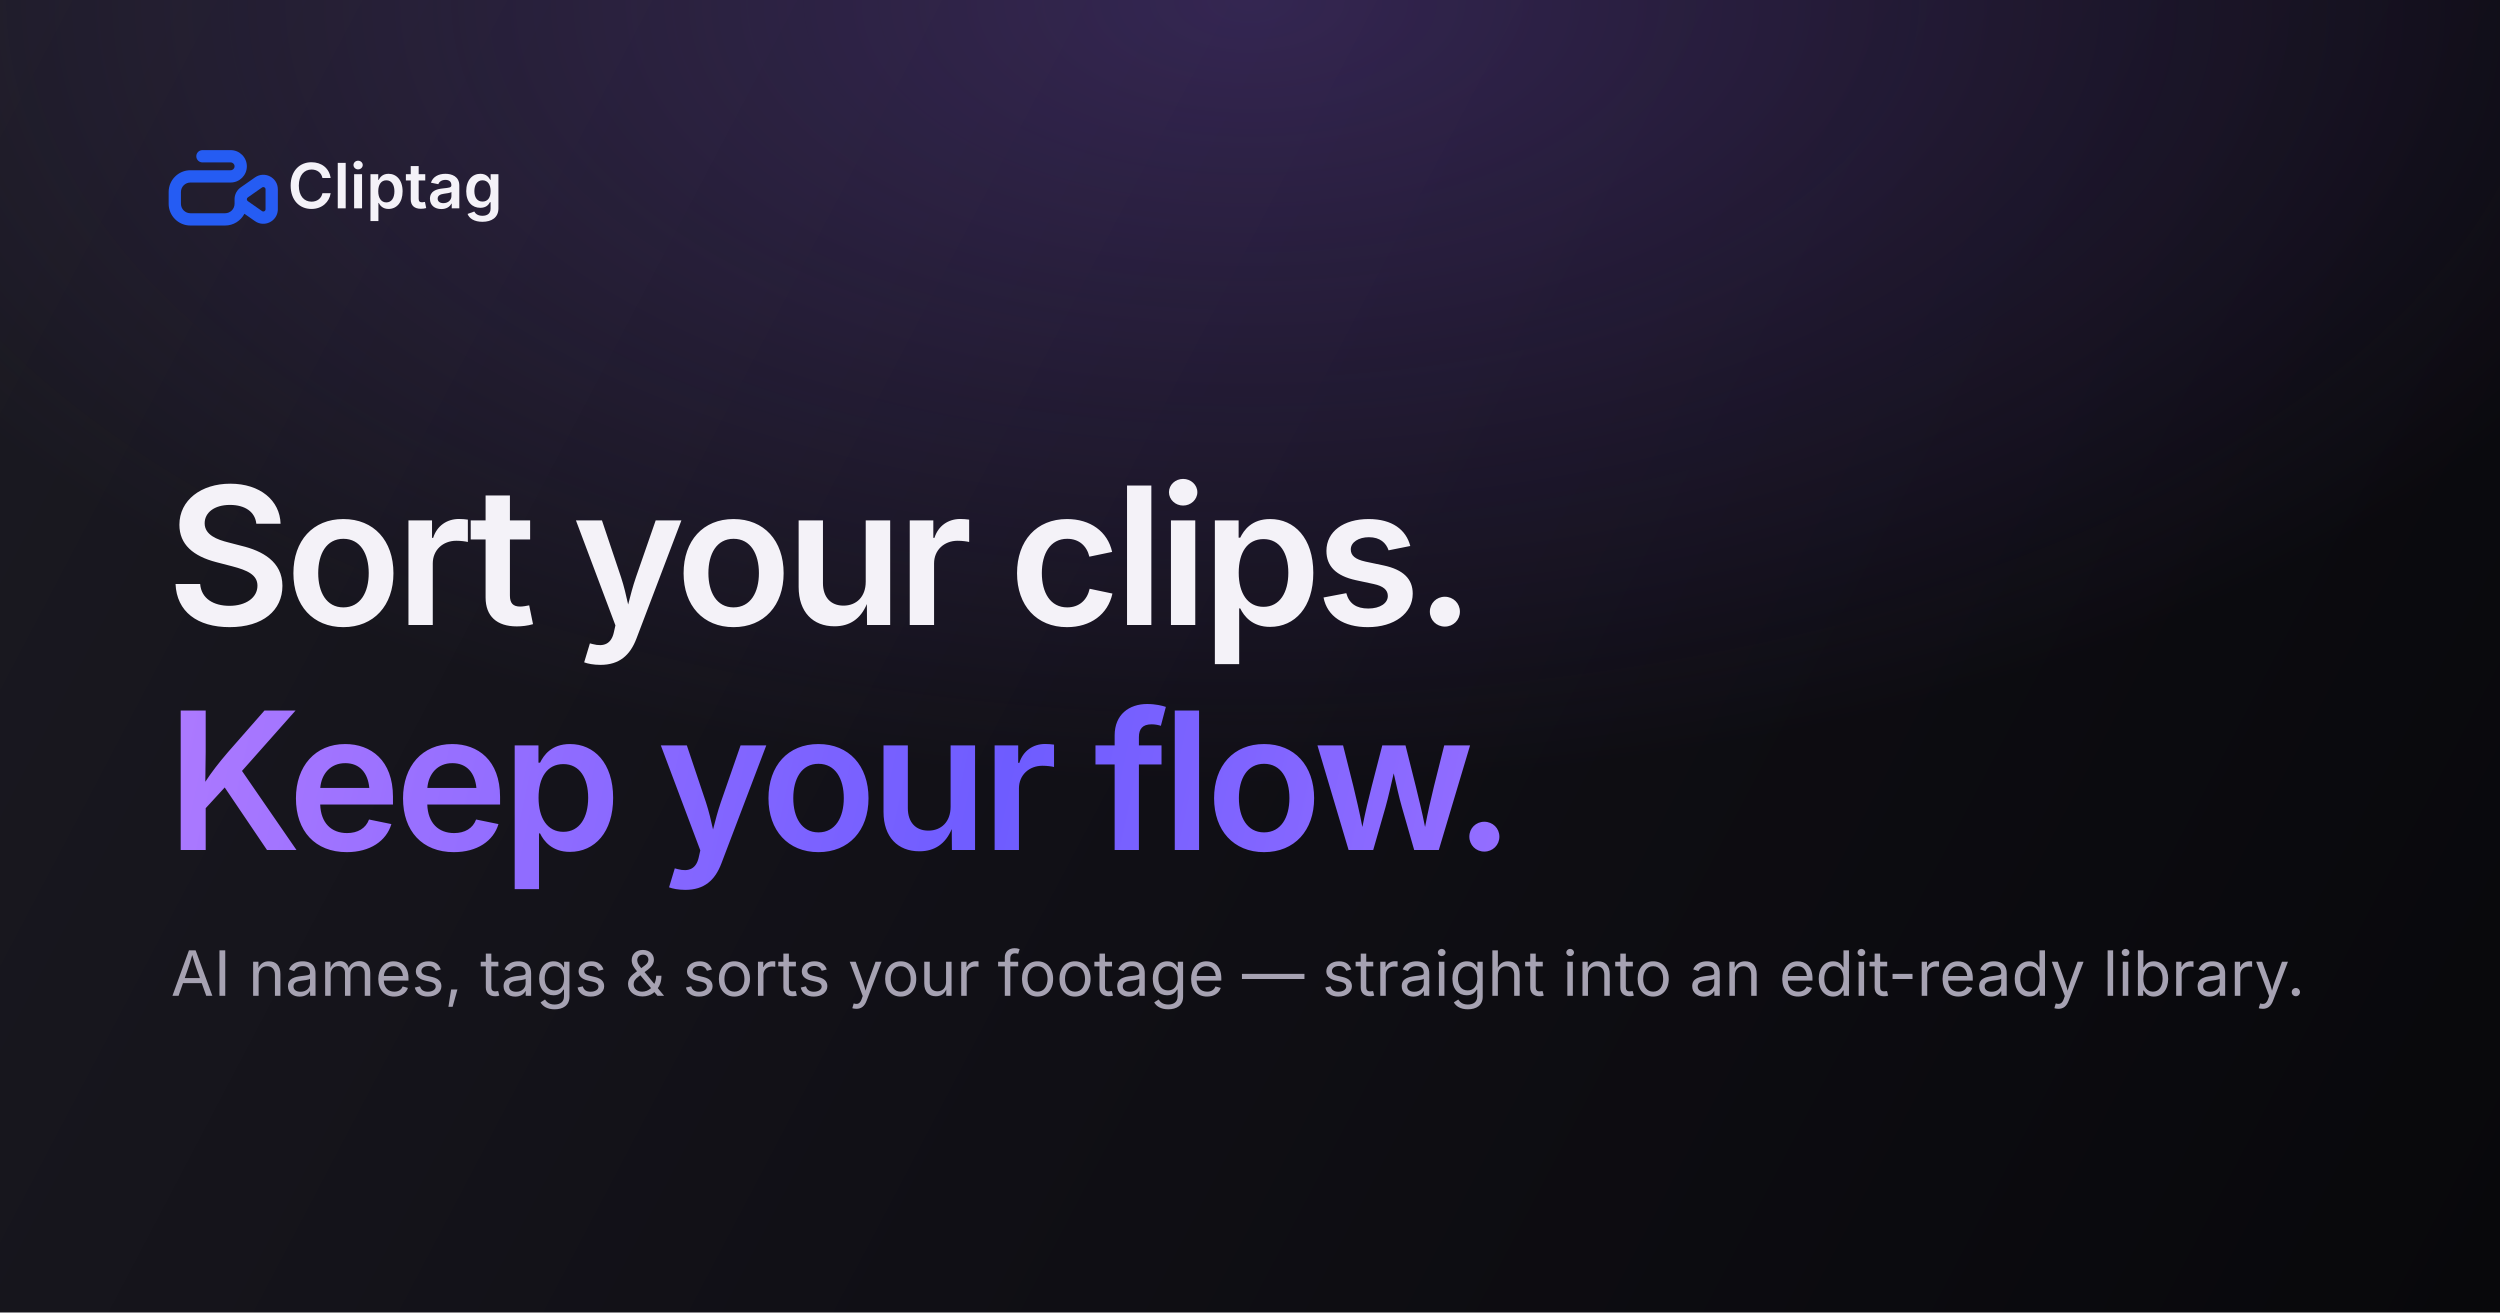
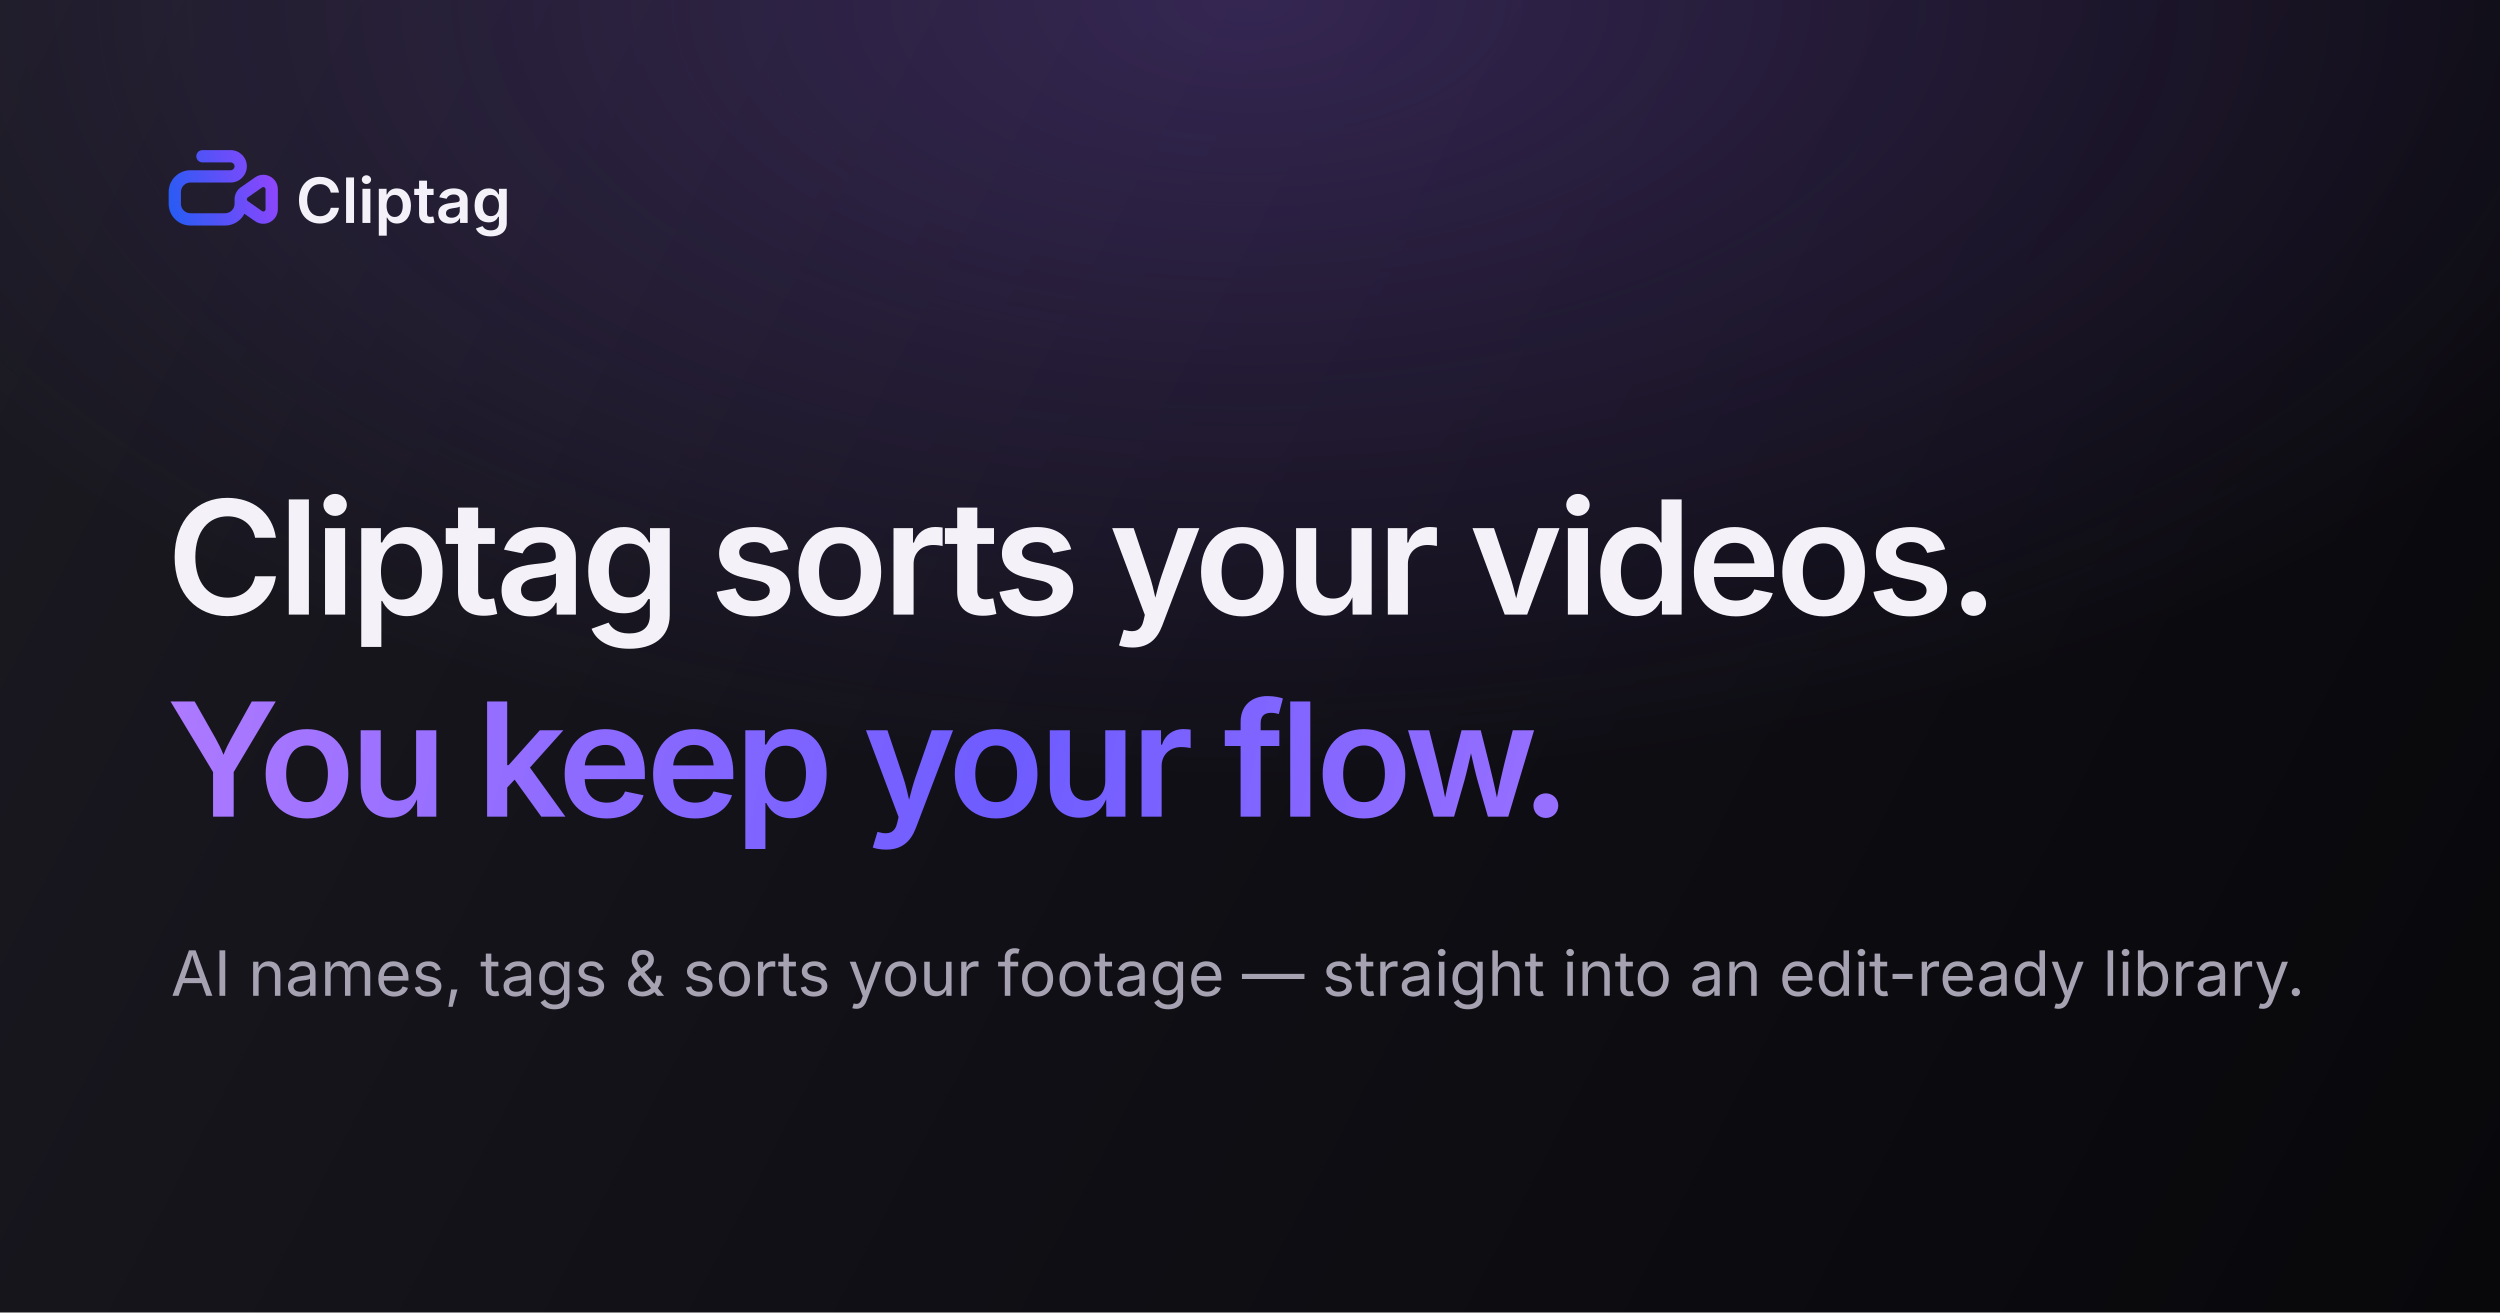
<svg xmlns="http://www.w3.org/2000/svg" width="1200" height="630" viewBox="0 0 1200 630" fill="none">
  <defs>
    <linearGradient id="bg" x1="0" y1="0" x2="1200" y2="630" gradientUnits="userSpaceOnUse">
      <stop stop-color="#1b1a22" />
      <stop offset=".5" stop-color="#100f15" />
      <stop offset="1" stop-color="#08080b" />
    </linearGradient>
    <radialGradient id="glow" cx="50%" cy="0%" r="60%">
      <stop stop-color="#7d52cd" stop-opacity="0.32" />
      <stop offset="1" stop-color="#7d52cd" stop-opacity="0" />
    </radialGradient>
    <linearGradient id="brand" x1="80" y1="250" x2="900" y2="430" gradientUnits="userSpaceOnUse">
      <stop stop-color="#b07bff" />
      <stop offset=".5" stop-color="#6E5CFF" />
      <stop offset="1" stop-color="#b07bff" />
    </linearGradient>
-     <linearGradient id="mark" x1="120" y1="70" x2="60" y2="92" gradientUnits="userSpaceOnUse">
+     <linearGradient id="mark" x1="35.575" y1="1.372" x2="-2.432" y2="11.812" gradientUnits="userSpaceOnUse">
      <stop stop-color="#9844FE" />
      <stop offset="1" stop-color="#255CF3" />
    </linearGradient>
  </defs>
  <rect width="1200" height="630" fill="url(#bg)" />
  <rect width="1200" height="630" fill="url(#glow)" />
  <g transform="translate(80 70) scale(1.5)">
    <path d="M20.476 1.372C23.339 1.373 25.66 3.694 25.66 6.557C25.66 9.42 23.339 11.74 20.476 11.741H7.605C5.927 11.741 4.567 13.101 4.567 14.78V18.534C4.567 20.212 5.927 21.573 7.605 21.573H18.688C20.366 21.572 21.727 20.212 21.727 18.534V17.272C21.722 17.112 21.723 16.951 21.733 16.791C21.736 16.756 21.739 16.72 21.743 16.685C21.858 15.388 22.511 14.131 23.705 13.295L28.262 10.105C31.343 7.949 35.575 10.153 35.575 13.912V20.293L35.563 20.641C35.312 24.187 31.247 26.19 28.262 24.101L24.881 21.734C23.721 23.973 21.384 25.505 18.688 25.505H7.605C3.755 25.505 0.634 22.384 0.634 18.534V14.78C0.634 10.93 3.755 7.808 7.605 7.808H20.476C21.167 7.808 21.727 7.248 21.727 6.557C21.727 5.866 21.167 5.306 20.476 5.306H11.449C10.363 5.306 9.482 4.425 9.482 3.339C9.482 2.253 10.363 1.372 11.449 1.372H20.476ZM31.643 13.912C31.643 13.334 30.991 12.996 30.517 13.328L25.96 16.518C25.579 16.785 25.555 17.331 25.888 17.632L25.96 17.689L30.517 20.879C30.991 21.211 31.643 20.872 31.643 20.293V13.912Z" fill="url(#mark)" />
  </g>
-   <text x="138" y="100" font-family="-apple-system, BlinkMacSystemFont, 'SF Pro Display', Inter, sans-serif" font-size="30" font-weight="600" fill="#f4f2f8">Cliptag</text>
-   <text x="80" y="300" font-family="-apple-system, BlinkMacSystemFont, 'SF Pro Display', Inter, sans-serif" font-size="92" font-weight="600" letter-spacing="-3" fill="#f4f2f8">Sort your clips.</text>
-   <text x="80" y="408" font-family="-apple-system, BlinkMacSystemFont, 'SF Pro Display', Inter, sans-serif" font-size="92" font-weight="600" letter-spacing="-3" fill="url(#brand)">Keep your flow.</text>
+   <text x="142" y="107" font-family="-apple-system, BlinkMacSystemFont, 'SF Pro Display', Inter, sans-serif" font-size="30" font-weight="600" fill="#f4f2f8">Cliptag</text>
+   <text x="80" y="295" font-family="-apple-system, BlinkMacSystemFont, 'SF Pro Display', Inter, sans-serif" font-size="76" font-weight="600" letter-spacing="-2.5" fill="#f4f2f8">Cliptag sorts your videos.</text>
+   <text x="80" y="392" font-family="-apple-system, BlinkMacSystemFont, 'SF Pro Display', Inter, sans-serif" font-size="76" font-weight="600" letter-spacing="-2.5" fill="url(#brand)">You keep your flow.</text>
  <text x="82" y="478" font-family="-apple-system, BlinkMacSystemFont, 'SF Pro Display', Inter, sans-serif" font-size="30" fill="#a6a2b2">AI names, tags &amp; sorts your footage — straight into an edit-ready library.</text>
</svg>
